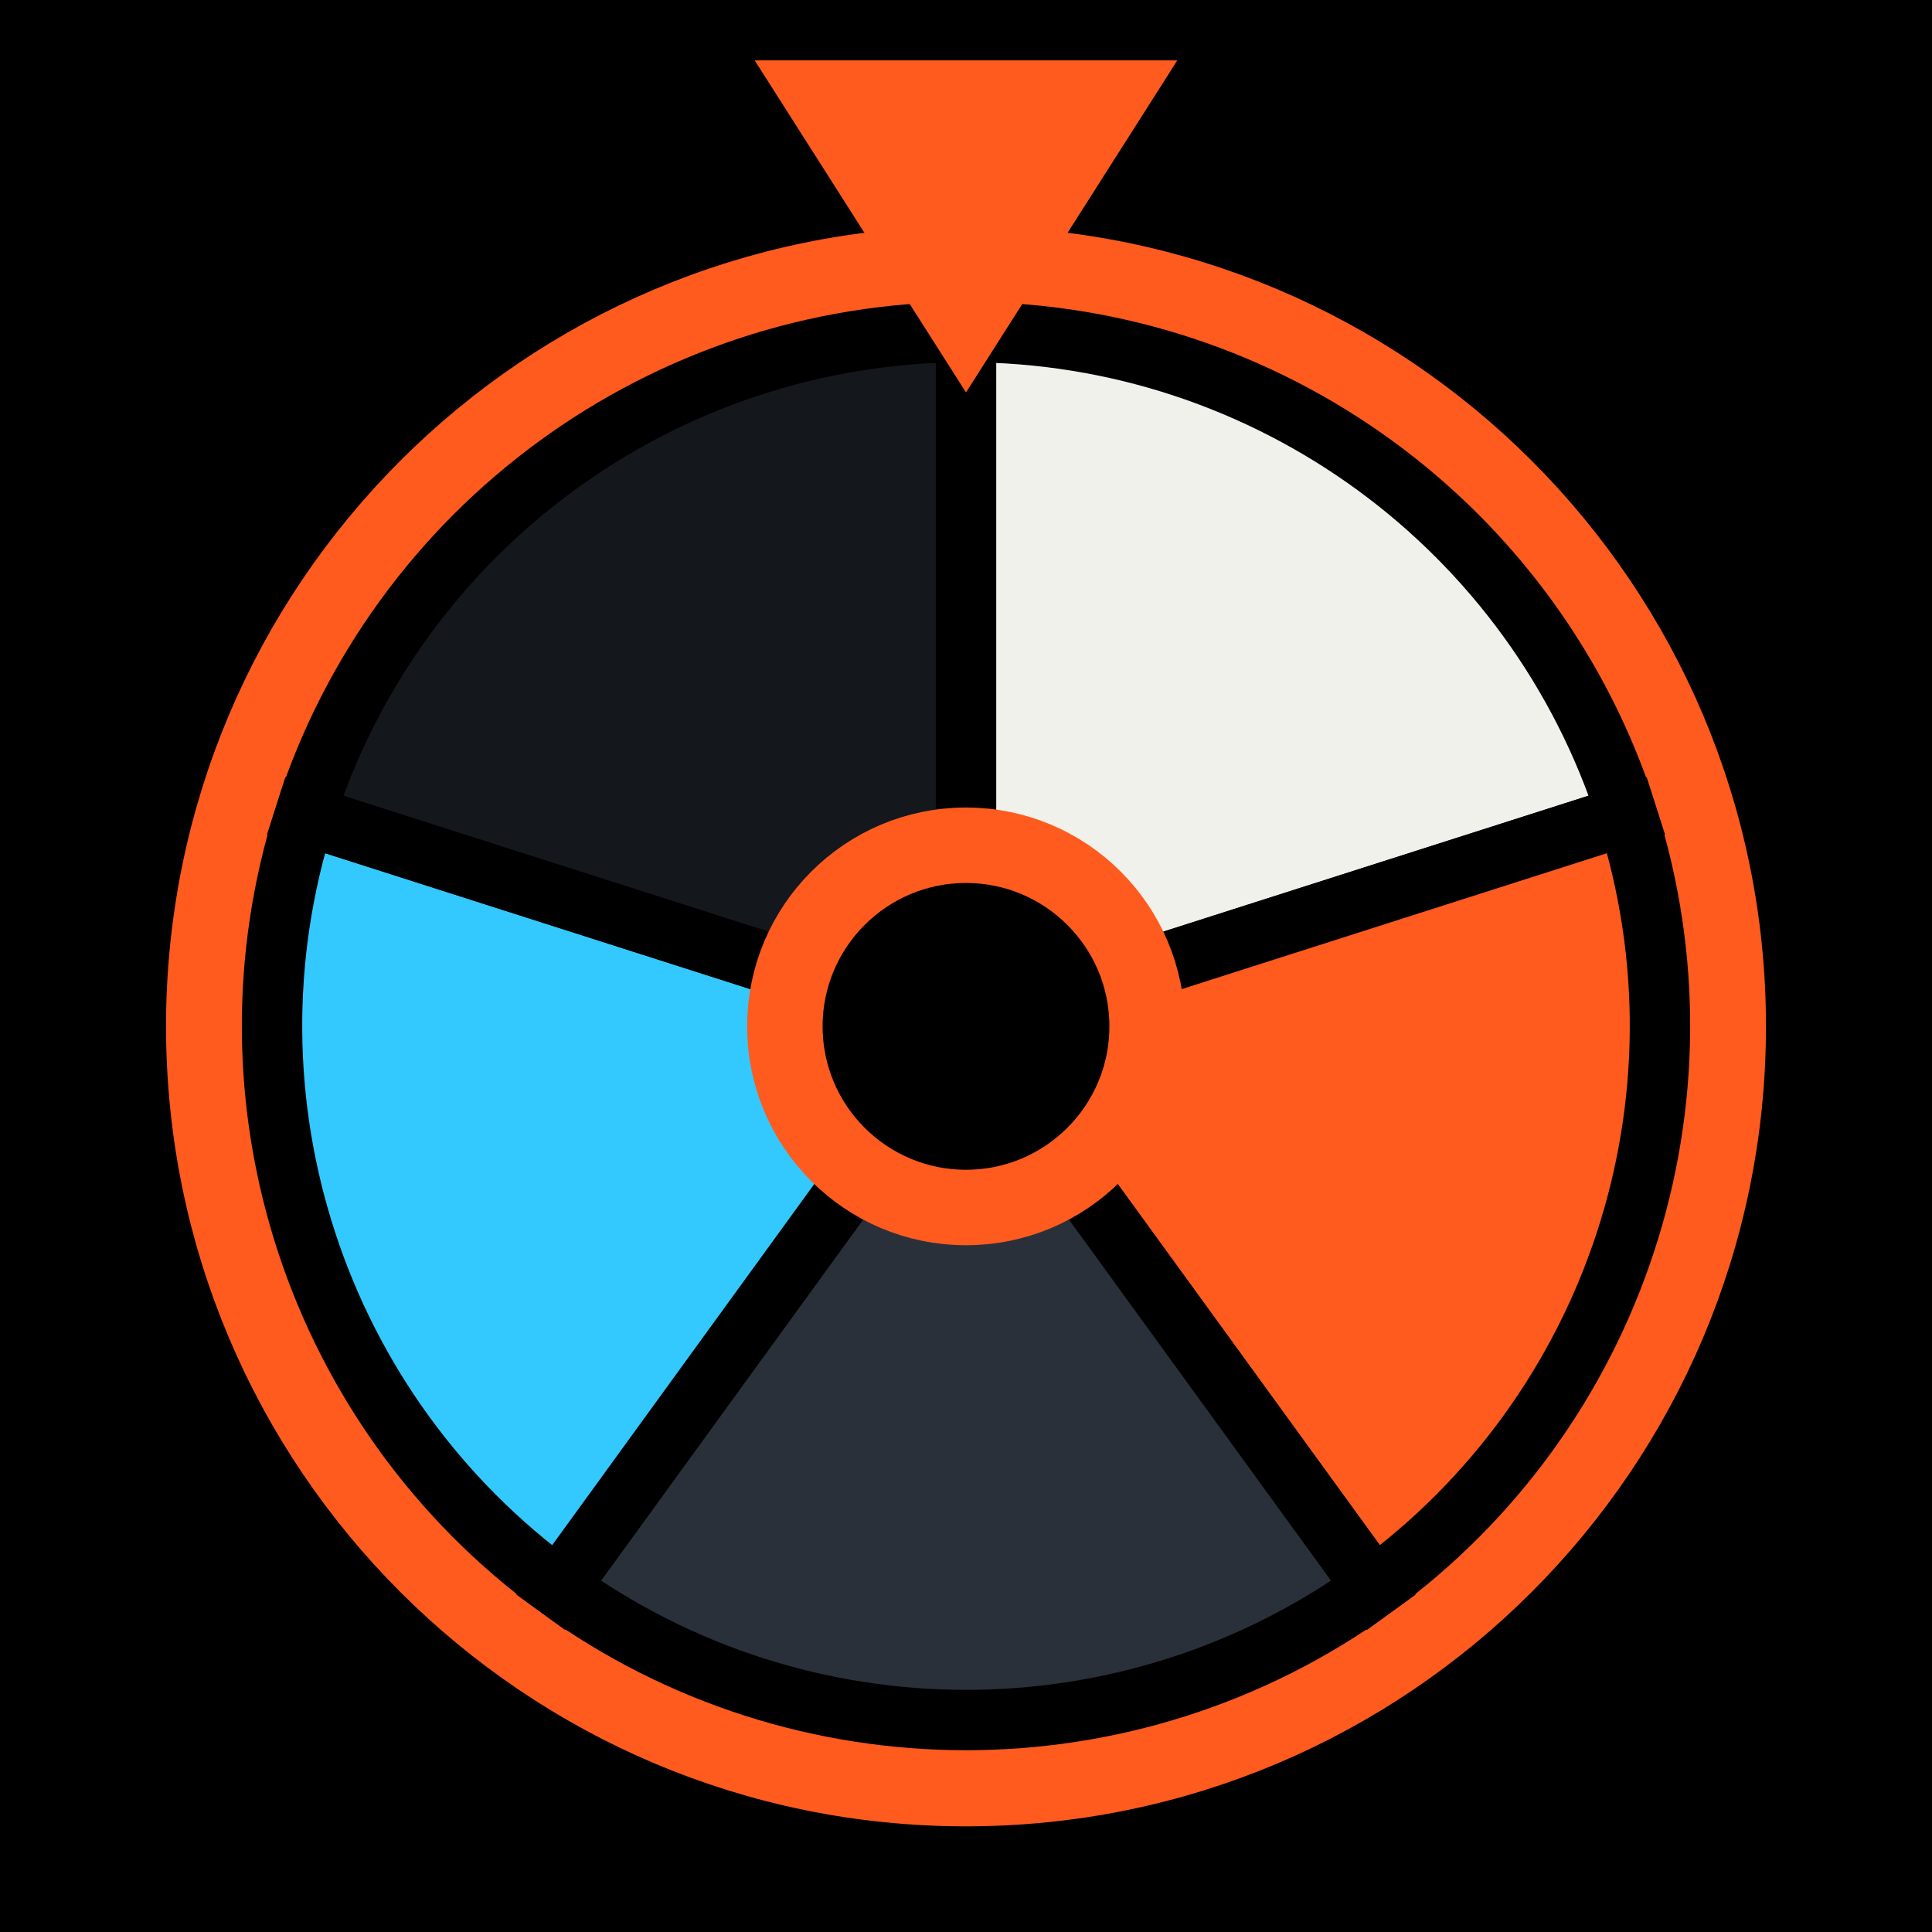
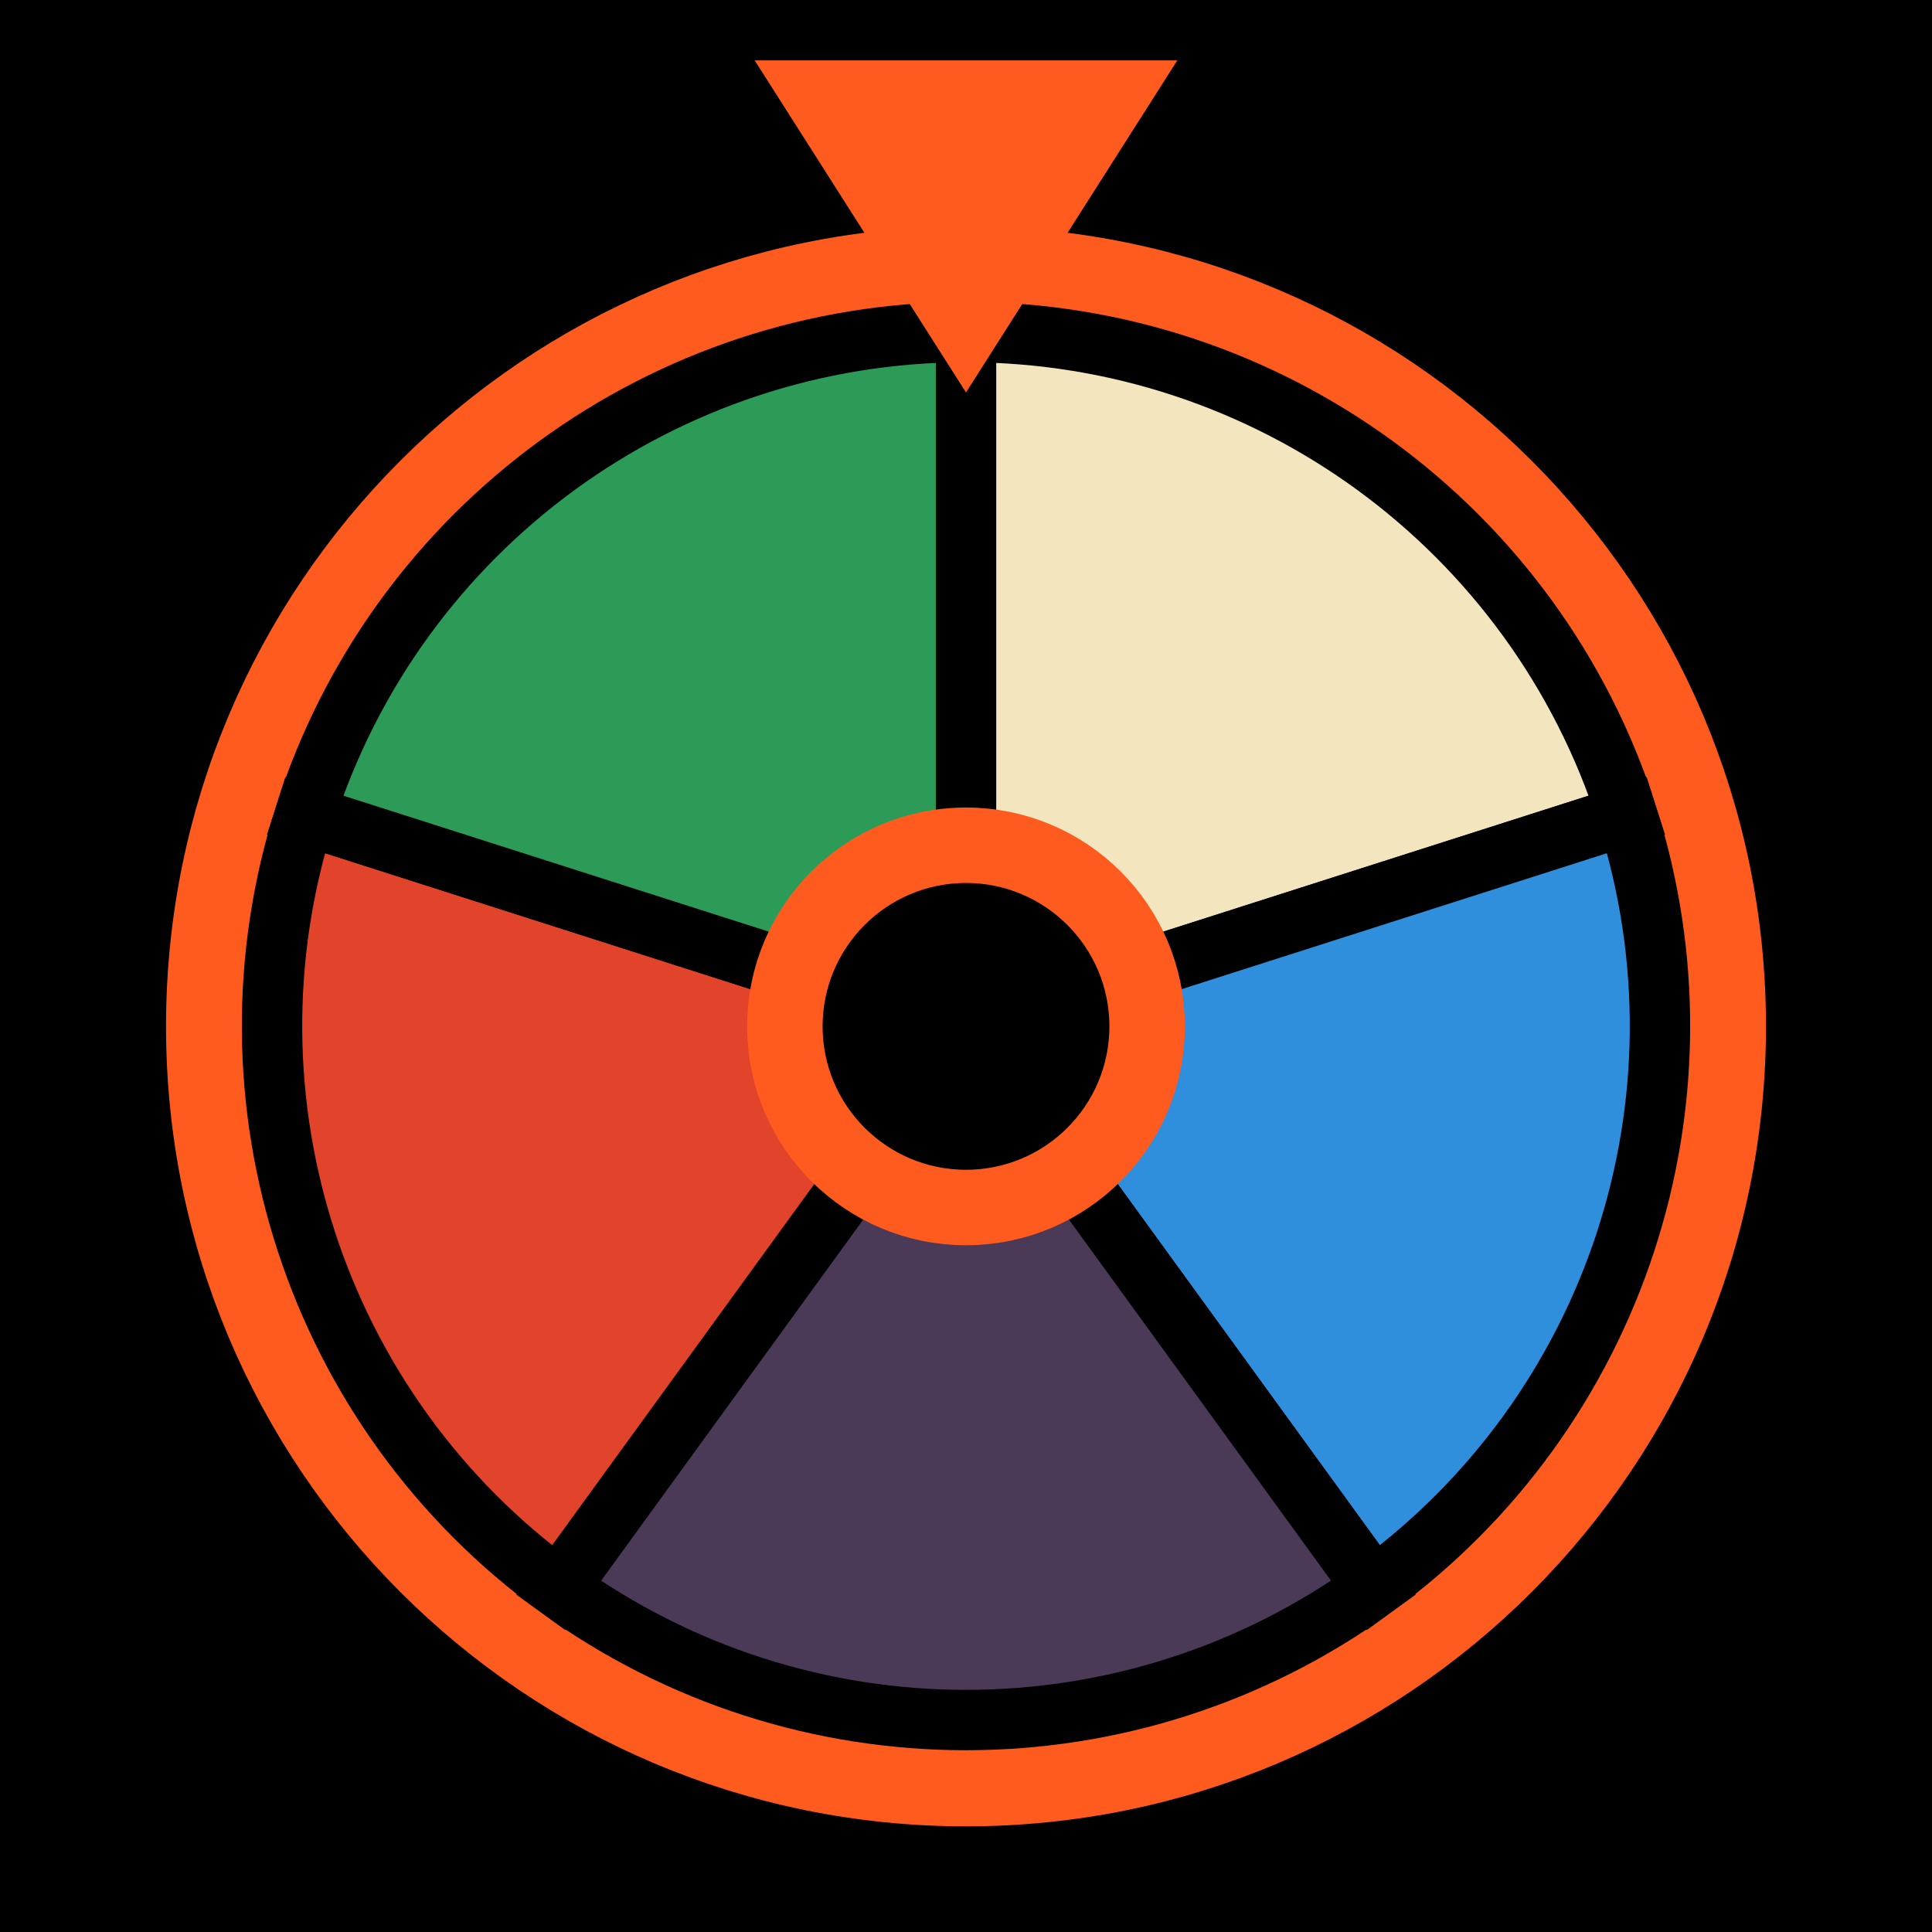
<svg xmlns="http://www.w3.org/2000/svg" viewBox="0 0 64 64">
  <rect width="64" height="64" fill="#000" />
-   <circle cx="32" cy="34" r="25" fill="#1b1f26" stroke="#ff5b1f" stroke-width="3" />
+   <circle cx="32" cy="34" r="25" fill="#14171c" stroke="#ff5b1f" stroke-width="3" />
  <g stroke="#000" stroke-width="2">
-     <path d="M32 34 L32 11 A23 23 0 0 1 53.9 27 Z" fill="#f1f1ec" />
-     <path d="M32 34 L53.9 27 A23 23 0 0 1 45.5 52.6 Z" fill="#ff5b1f" />
-     <path d="M32 34 L45.5 52.6 A23 23 0 0 1 18.5 52.6 Z" fill="#2a3039" />
-     <path d="M32 34 L18.5 52.6 A23 23 0 0 1 10.1 27 Z" fill="#33c9ff" />
-     <path d="M32 34 L10.1 27 A23 23 0 0 1 32 11 Z" fill="#14171c" />
+     <path d="M32 34 L32 11 A23 23 0 0 1 53.9 27 Z" fill="#f3e6bf" />
+     <path d="M32 34 L53.9 27 A23 23 0 0 1 45.5 52.6 Z" fill="#2f8fdc" />
+     <path d="M32 34 L45.5 52.6 A23 23 0 0 1 18.5 52.6 Z" fill="#4b3a57" />
+     <path d="M32 34 L18.5 52.6 A23 23 0 0 1 10.1 27 Z" fill="#e2442b" />
+     <path d="M32 34 L10.1 27 A23 23 0 0 1 32 11 Z" fill="#2c9b58" />
  </g>
  <circle cx="32" cy="34" r="6" fill="#000" stroke="#ff5b1f" stroke-width="2.5" />
  <path d="M25 2 H39 L32 13 Z" fill="#ff5b1f" />
</svg>
